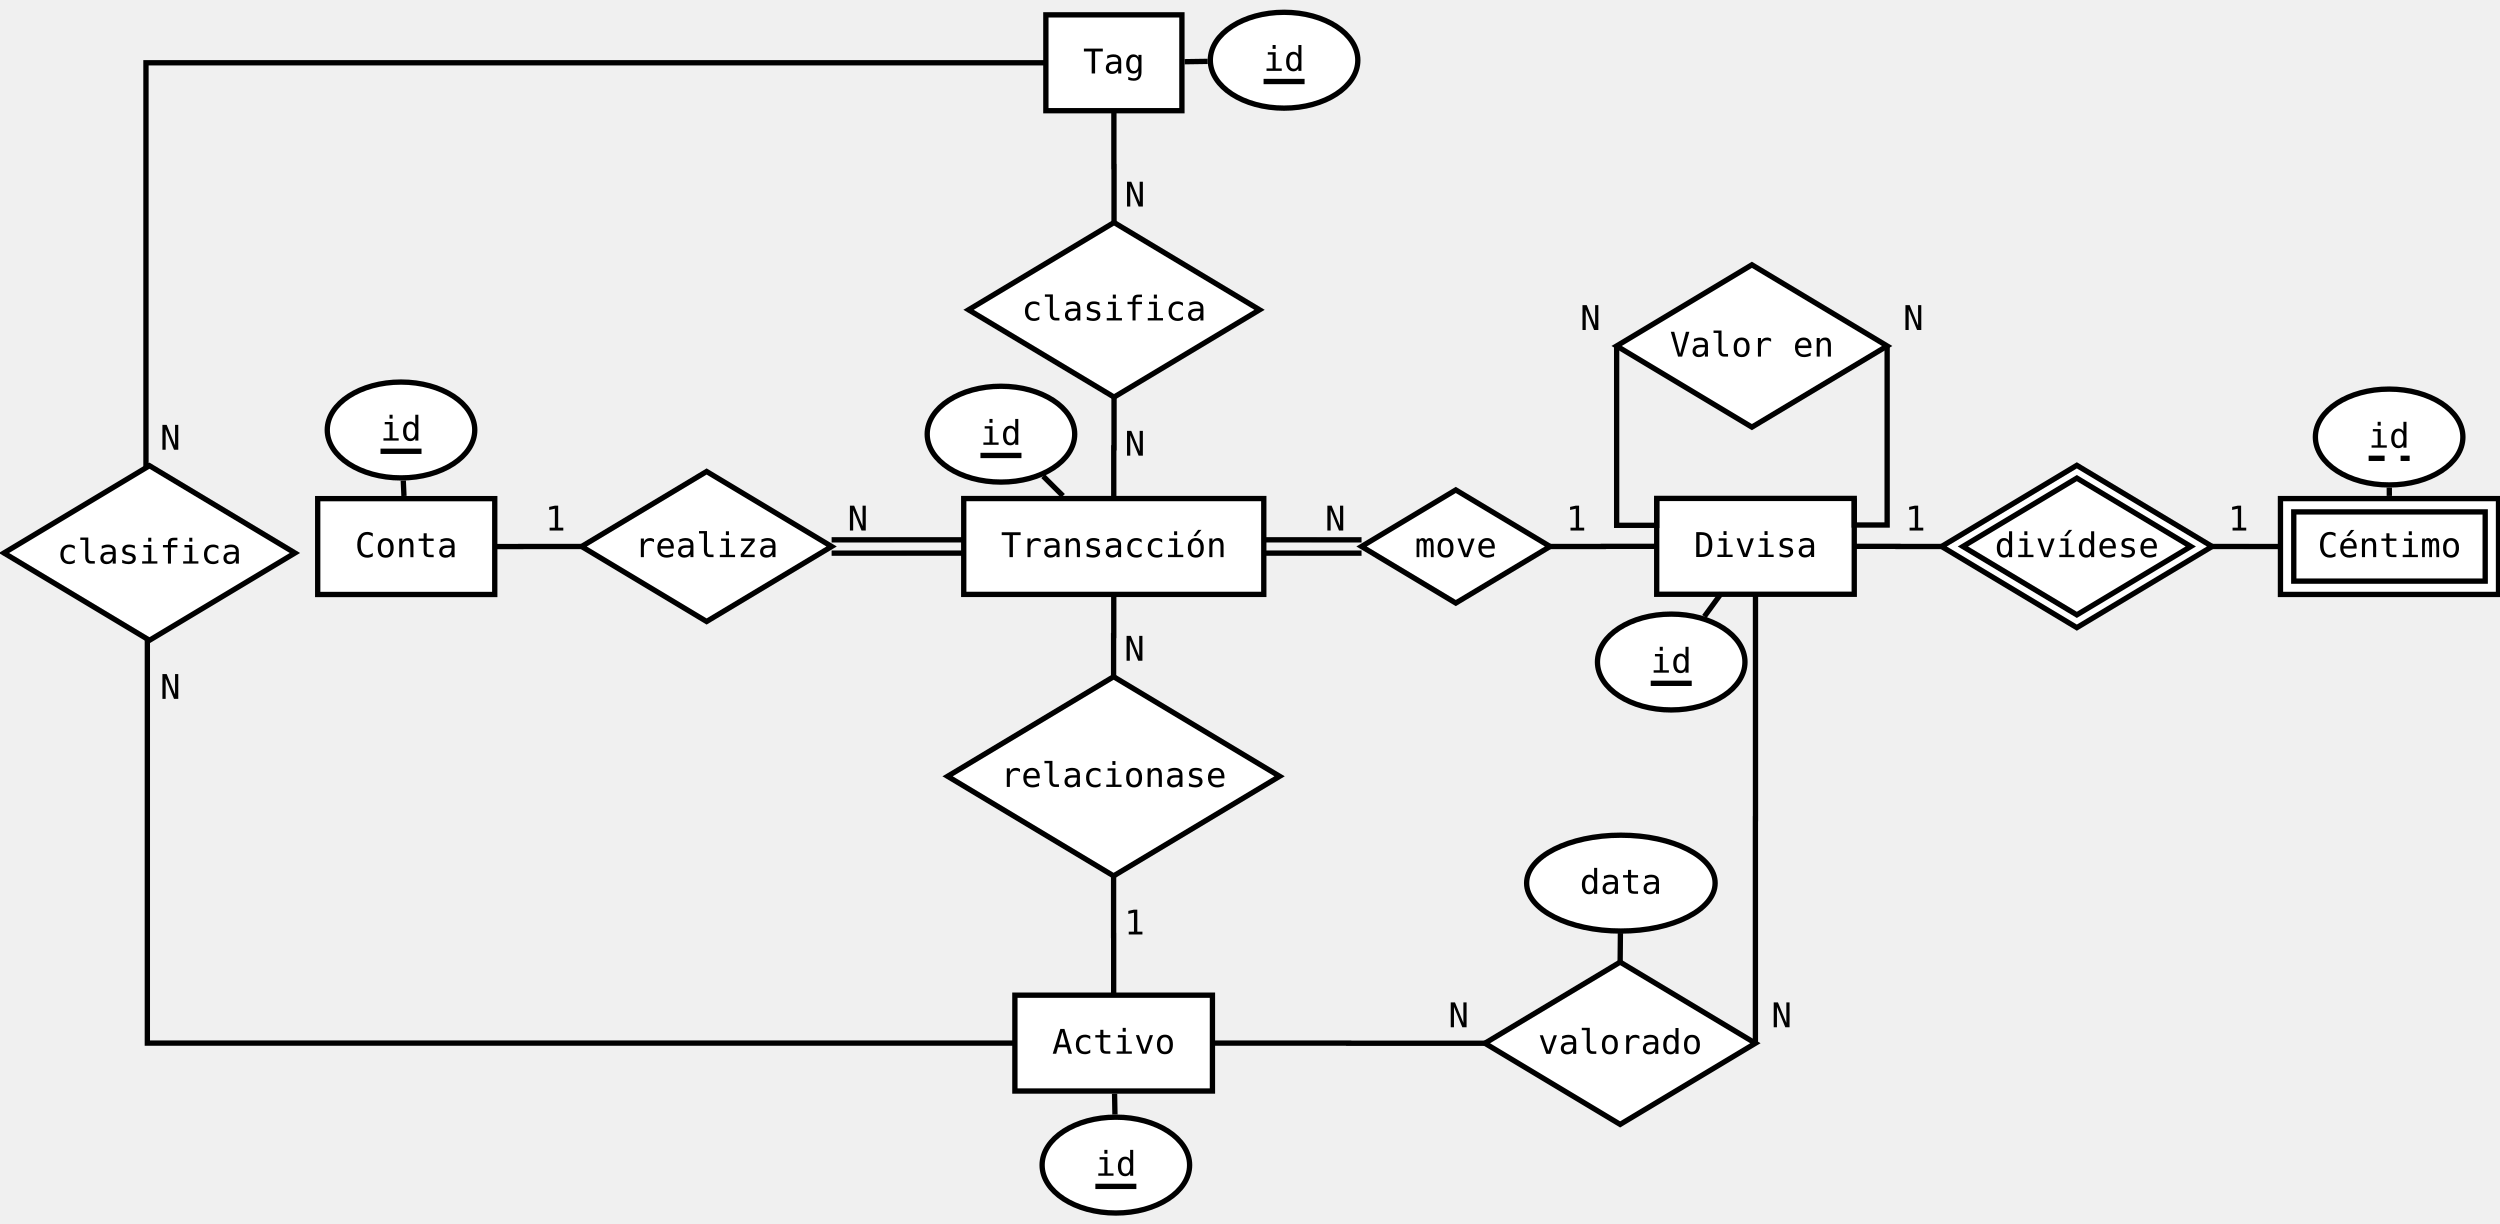
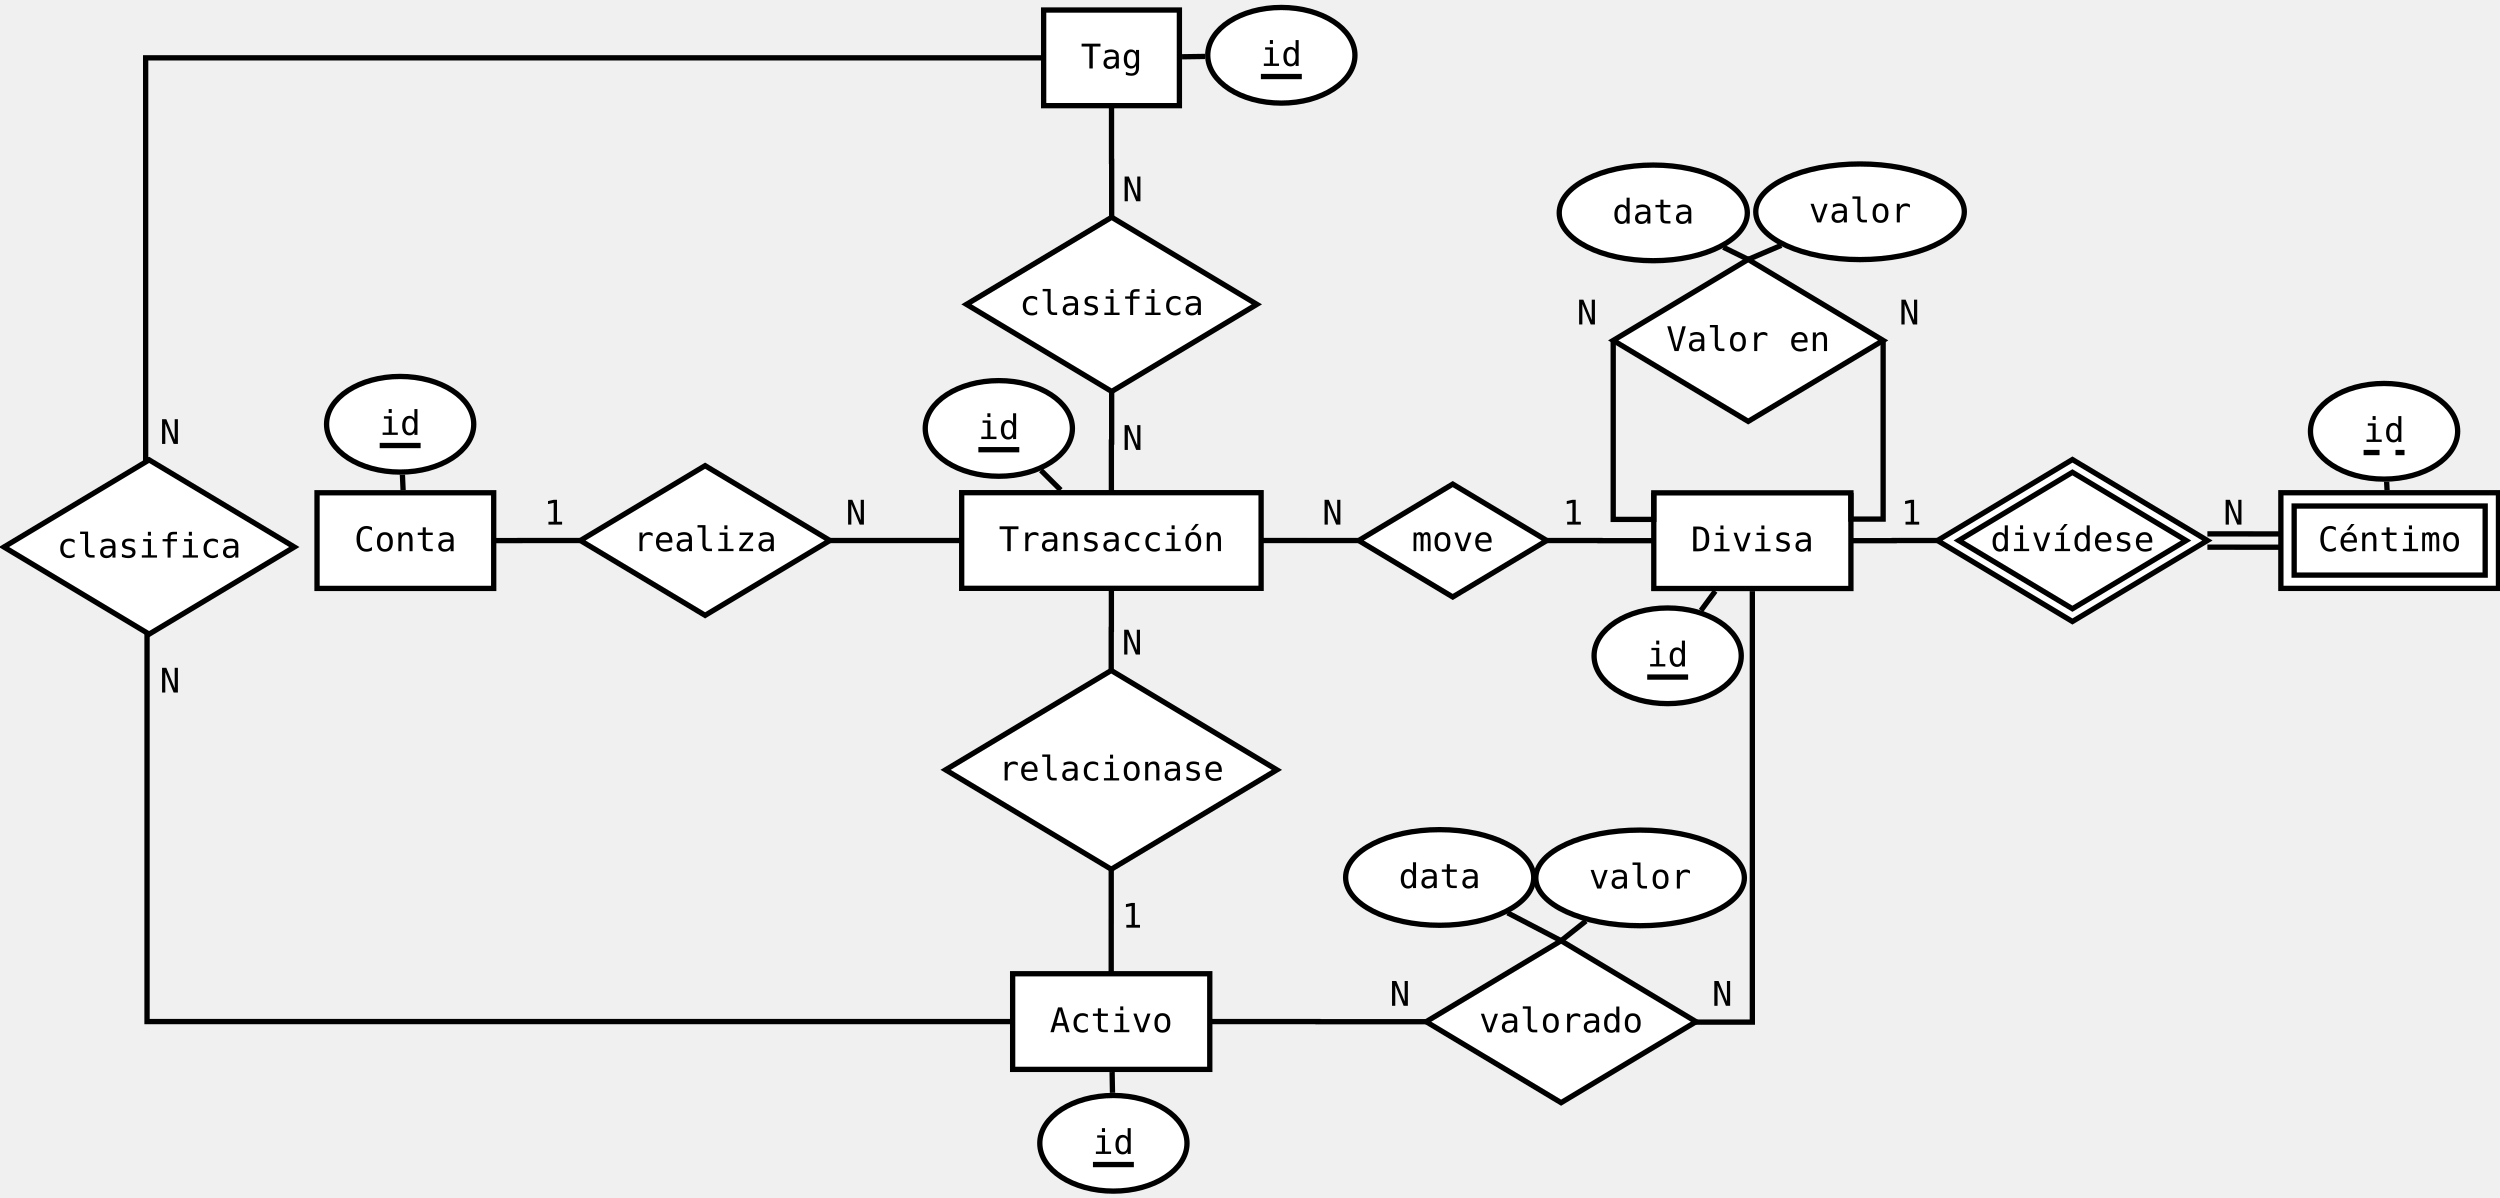
- <svg xmlns="http://www.w3.org/2000/svg" width="47cm" height="23cm" viewBox="341 91 939 453">
+ <svg xmlns="http://www.w3.org/2000/svg" width="48cm" height="23cm" viewBox="341 91 941 448">
  <g>
    <rect style="fill: #ffffff" x="702.978" y="275" width="112.7" height="36" />
    <rect style="fill: none; fill-opacity:0; stroke-width: 2; stroke: #000000" x="702.978" y="275" width="112.7" height="36" />
    <text font-size="12.8" style="fill: #000000;text-anchor:middle;font-family:monospace;font-style:normal;font-weight:normal" x="759.328" y="297">Transacción</text>
  </g>
  <g>
-     <rect style="fill: #ffffff" x="963.256" y="274.951" width="74.2" height="36" />
-     <rect style="fill: none; fill-opacity:0; stroke-width: 2; stroke: #000000" x="963.256" y="274.951" width="74.2" height="36" />
-     <text font-size="12.8" style="fill: #000000;text-anchor:middle;font-family:monospace;font-style:normal;font-weight:normal" x="1000.36" y="296.951">Divisa</text>
+     <rect style="fill: #ffffff" x="963.484" y="275.064" width="74.2" height="36" />
+     <rect style="fill: none; fill-opacity:0; stroke-width: 2; stroke: #000000" x="963.484" y="275.064" width="74.2" height="36" />
+     <text font-size="12.8" style="fill: #000000;text-anchor:middle;font-family:monospace;font-style:normal;font-weight:normal" x="1000.58" y="297.064">Divisa</text>
  </g>
  <g>
-     <rect style="fill: #ffffff" x="1197.54" y="275.015" width="81.9" height="36" />
-     <rect style="fill: none; fill-opacity:0; stroke-width: 2; stroke: #000000" x="1197.54" y="275.015" width="81.9" height="36" />
-     <rect style="fill: none; fill-opacity:0; stroke-width: 2; stroke: #000000" x="1202.54" y="280.015" width="71.9" height="26" />
-     <text font-size="12.8" style="fill: #000000;text-anchor:middle;font-family:monospace;font-style:normal;font-weight:normal" x="1238.49" y="297.015">Céntimo</text>
+     <rect style="fill: #ffffff" x="1199.52" y="275.022" width="81.9" height="36" />
+     <rect style="fill: none; fill-opacity:0; stroke-width: 2; stroke: #000000" x="1199.52" y="275.022" width="81.9" height="36" />
+     <rect style="fill: none; fill-opacity:0; stroke-width: 2; stroke: #000000" x="1204.52" y="280.022" width="71.9" height="26" />
+     <text font-size="12.8" style="fill: #000000;text-anchor:middle;font-family:monospace;font-style:normal;font-weight:normal" x="1240.47" y="297.022">Céntimo</text>
  </g>
  <g>
-     <rect style="fill: #ffffff" x="460.328" y="275.033" width="66.5" height="36" />
-     <rect style="fill: none; fill-opacity:0; stroke-width: 2; stroke: #000000" x="460.328" y="275.033" width="66.5" height="36" />
-     <text font-size="12.8" style="fill: #000000;text-anchor:middle;font-family:monospace;font-style:normal;font-weight:normal" x="493.578" y="297.033">Conta</text>
+     <rect style="fill: #ffffff" x="460.328" y="275.032" width="66.5" height="36" />
+     <rect style="fill: none; fill-opacity:0; stroke-width: 2; stroke: #000000" x="460.328" y="275.032" width="66.5" height="36" />
+     <text font-size="12.8" style="fill: #000000;text-anchor:middle;font-family:monospace;font-style:normal;font-weight:normal" x="493.578" y="297.032">Conta</text>
  </g>
  <g>
    <rect style="fill: #ffffff" x="733.826" y="93.325" width="51.1" height="36" />
    <rect style="fill: none; fill-opacity:0; stroke-width: 2; stroke: #000000" x="733.826" y="93.325" width="51.1" height="36" />
    <text font-size="12.8" style="fill: #000000;text-anchor:middle;font-family:monospace;font-style:normal;font-weight:normal" x="759.376" y="115.325">Tag</text>
  </g>
  <g>
-     <rect style="fill: #ffffff" x="722.192" y="461.535" width="74.2" height="36" />
-     <rect style="fill: none; fill-opacity:0; stroke-width: 2; stroke: #000000" x="722.192" y="461.535" width="74.2" height="36" />
-     <text font-size="12.8" style="fill: #000000;text-anchor:middle;font-family:monospace;font-style:normal;font-weight:normal" x="759.292" y="483.535">Activo</text>
+     <rect style="fill: #ffffff" x="722.158" y="456.07" width="74.2" height="36" />
+     <rect style="fill: none; fill-opacity:0; stroke-width: 2; stroke: #000000" x="722.158" y="456.07" width="74.2" height="36" />
+     <text font-size="12.8" style="fill: #000000;text-anchor:middle;font-family:monospace;font-style:normal;font-weight:normal" x="759.258" y="478.07">Activo</text>
  </g>
  <g>
    <polygon style="fill: #ffffff" points="559.452,293.004 606.402,264.834 653.352,293.004 606.402,321.174 " />
    <polygon style="fill: none; fill-opacity:0; stroke-width: 2; stroke: #000000" points="559.452,293.004 606.402,264.834 653.352,293.004 606.402,321.174 " />
    <text font-size="12.8" style="fill: #000000;text-anchor:end;font-family:monospace;font-style:normal;font-weight:normal" x="553.452" y="287.004">1</text>
    <text font-size="12.8" style="fill: #000000;text-anchor:start;font-family:monospace;font-style:normal;font-weight:normal" x="659.352" y="287.004">N</text>
    <text font-size="12.8" style="fill: #000000;text-anchor:middle;font-family:monospace;font-style:normal;font-weight:normal" x="606.402" y="297.004">realiza</text>
  </g>
  <g>
    <polygon style="fill: #ffffff" points="704.782,204.11 759.432,171.32 814.082,204.11 759.432,236.9 " />
    <polygon style="fill: none; fill-opacity:0; stroke-width: 2; stroke: #000000" points="704.782,204.11 759.432,171.32 814.082,204.11 759.432,236.9 " />
    <text font-size="12.8" style="fill: #000000;text-anchor:start;font-family:monospace;font-style:normal;font-weight:normal" x="763.432" y="165.32">N</text>
    <text font-size="12.8" style="fill: #000000;text-anchor:start;font-family:monospace;font-style:normal;font-weight:normal" x="763.432" y="258.9">N</text>
    <text font-size="12.8" style="fill: #000000;text-anchor:middle;font-family:monospace;font-style:normal;font-weight:normal" x="759.432" y="208.11">clasifica</text>
  </g>
  <g>
-     <polygon style="fill: #ffffff" points="852.395,293.006 887.795,271.766 923.195,293.006 887.795,314.246 " />
-     <polygon style="fill: none; fill-opacity:0; stroke-width: 2; stroke: #000000" points="852.395,293.006 887.795,271.766 923.195,293.006 887.795,314.246 " />
-     <text font-size="12.8" style="fill: #000000;text-anchor:end;font-family:monospace;font-style:normal;font-weight:normal" x="846.395" y="287.006">N</text>
-     <text font-size="12.8" style="fill: #000000;text-anchor:start;font-family:monospace;font-style:normal;font-weight:normal" x="929.195" y="287.006">1</text>
-     <text font-size="12.8" style="fill: #000000;text-anchor:middle;font-family:monospace;font-style:normal;font-weight:normal" x="887.795" y="297.006">move</text>
+     <polygon style="fill: #ffffff" points="852.396,293.006 887.796,271.766 923.196,293.006 887.796,314.246 " />
+     <polygon style="fill: none; fill-opacity:0; stroke-width: 2; stroke: #000000" points="852.396,293.006 887.796,271.766 923.196,293.006 887.796,314.246 " />
+     <text font-size="12.8" style="fill: #000000;text-anchor:end;font-family:monospace;font-style:normal;font-weight:normal" x="846.396" y="287.006">N</text>
+     <text font-size="12.8" style="fill: #000000;text-anchor:start;font-family:monospace;font-style:normal;font-weight:normal" x="929.196" y="287.006">1</text>
+     <text font-size="12.8" style="fill: #000000;text-anchor:middle;font-family:monospace;font-style:normal;font-weight:normal" x="887.796" y="297.006">move</text>
  </g>
  <g>
-     <polygon style="fill: #ffffff" points="1070.26,293.003 1121.06,262.523 1171.86,293.003 1121.06,323.483 " />
-     <polygon style="fill: none; fill-opacity:0; stroke-width: 2; stroke: #000000" points="1070.26,293.003 1121.06,262.523 1171.86,293.003 1121.06,323.483 " />
-     <polygon style="fill: none; fill-opacity:0; stroke-width: 2; stroke: #000000" points="1078.26,293.003 1121.06,267.323 1163.86,293.003 1121.06,318.683 " />
-     <text font-size="12.8" style="fill: #000000;text-anchor:end;font-family:monospace;font-style:normal;font-weight:normal" x="1064.26" y="287.003">1</text>
-     <text font-size="12.8" style="fill: #000000;text-anchor:start;font-family:monospace;font-style:normal;font-weight:normal" x="1177.86" y="287.003">1</text>
-     <text font-size="12.8" style="fill: #000000;text-anchor:middle;font-family:monospace;font-style:normal;font-weight:normal" x="1121.06" y="297.003">divídese</text>
+     <polygon style="fill: #ffffff" points="1070.26,293.004 1121.06,262.524 1171.86,293.004 1121.06,323.484 " />
+     <polygon style="fill: none; fill-opacity:0; stroke-width: 2; stroke: #000000" points="1070.26,293.004 1121.06,262.524 1171.86,293.004 1121.06,323.484 " />
+     <polygon style="fill: none; fill-opacity:0; stroke-width: 2; stroke: #000000" points="1078.26,293.004 1121.06,267.324 1163.86,293.004 1121.06,318.684 " />
+     <text font-size="12.8" style="fill: #000000;text-anchor:end;font-family:monospace;font-style:normal;font-weight:normal" x="1064.26" y="287.004">1</text>
+     <text font-size="12.8" style="fill: #000000;text-anchor:start;font-family:monospace;font-style:normal;font-weight:normal" x="1177.86" y="287.004">N</text>
+     <text font-size="12.8" style="fill: #000000;text-anchor:middle;font-family:monospace;font-style:normal;font-weight:normal" x="1121.06" y="297.004">divídese</text>
  </g>
  <g>
-     <polygon style="fill: #ffffff" points="342.479,295.449 397.129,262.659 451.779,295.449 397.129,328.239 " />
-     <polygon style="fill: none; fill-opacity:0; stroke-width: 2; stroke: #000000" points="342.479,295.449 397.129,262.659 451.779,295.449 397.129,328.239 " />
-     <text font-size="12.8" style="fill: #000000;text-anchor:start;font-family:monospace;font-style:normal;font-weight:normal" x="401.129" y="256.659">N</text>
-     <text font-size="12.8" style="fill: #000000;text-anchor:start;font-family:monospace;font-style:normal;font-weight:normal" x="401.129" y="350.239">N</text>
-     <text font-size="12.8" style="fill: #000000;text-anchor:middle;font-family:monospace;font-style:normal;font-weight:normal" x="397.129" y="299.449">clasifica</text>
+     <polygon style="fill: #ffffff" points="342.478,295.448 397.128,262.658 451.778,295.448 397.128,328.238 " />
+     <polygon style="fill: none; fill-opacity:0; stroke-width: 2; stroke: #000000" points="342.478,295.448 397.128,262.658 451.778,295.448 397.128,328.238 " />
+     <text font-size="12.8" style="fill: #000000;text-anchor:start;font-family:monospace;font-style:normal;font-weight:normal" x="401.128" y="256.658">N</text>
+     <text font-size="12.8" style="fill: #000000;text-anchor:start;font-family:monospace;font-style:normal;font-weight:normal" x="401.128" y="350.238">N</text>
+     <text font-size="12.8" style="fill: #000000;text-anchor:middle;font-family:monospace;font-style:normal;font-weight:normal" x="397.128" y="299.448">clasifica</text>
  </g>
  <g>
-     <polygon style="fill: #ffffff" points="898.726,479.587 949.526,449.107 1000.33,479.587 949.526,510.067 " />
-     <polygon style="fill: none; fill-opacity:0; stroke-width: 2; stroke: #000000" points="898.726,479.587 949.526,449.107 1000.33,479.587 949.526,510.067 " />
-     <text font-size="12.8" style="fill: #000000;text-anchor:end;font-family:monospace;font-style:normal;font-weight:normal" x="892.726" y="473.587">N</text>
-     <text font-size="12.8" style="fill: #000000;text-anchor:start;font-family:monospace;font-style:normal;font-weight:normal" x="1006.33" y="473.587">N</text>
-     <text font-size="12.8" style="fill: #000000;text-anchor:middle;font-family:monospace;font-style:normal;font-weight:normal" x="949.526" y="483.587">valorado</text>
+     <polygon style="fill: #ffffff" points="877.794,474.122 928.594,443.642 979.394,474.122 928.594,504.602 " />
+     <polygon style="fill: none; fill-opacity:0; stroke-width: 2; stroke: #000000" points="877.794,474.122 928.594,443.642 979.394,474.122 928.594,504.602 " />
+     <text font-size="12.8" style="fill: #000000;text-anchor:end;font-family:monospace;font-style:normal;font-weight:normal" x="871.794" y="468.122">N</text>
+     <text font-size="12.8" style="fill: #000000;text-anchor:start;font-family:monospace;font-style:normal;font-weight:normal" x="985.394" y="468.122">N</text>
+     <text font-size="12.8" style="fill: #000000;text-anchor:middle;font-family:monospace;font-style:normal;font-weight:normal" x="928.594" y="478.122">valorado</text>
  </g>
  <g>
    <polygon style="fill: #ffffff" points="696.916,379.322 759.266,341.912 821.616,379.322 759.266,416.732 " />
    <polygon style="fill: none; fill-opacity:0; stroke-width: 2; stroke: #000000" points="696.916,379.322 759.266,341.912 821.616,379.322 759.266,416.732 " />
    <text font-size="12.8" style="fill: #000000;text-anchor:start;font-family:monospace;font-style:normal;font-weight:normal" x="763.266" y="335.912">N</text>
    <text font-size="12.8" style="fill: #000000;text-anchor:start;font-family:monospace;font-style:normal;font-weight:normal" x="763.266" y="438.732">1</text>
    <text font-size="12.8" style="fill: #000000;text-anchor:middle;font-family:monospace;font-style:normal;font-weight:normal" x="759.266" y="383.322">relacionase</text>
  </g>
-   <polyline style="fill: none; fill-opacity:0; stroke-width: 2; stroke: #000000" points="526.828,293.033 536.621,293.033 536.621,293.004 559.452,293.004 " />
-   <g>
-     <polyline style="fill: none; fill-opacity:0; stroke-width: 2; stroke: #000000" points="653.352,290.504 675.665,290.504 675.665,290.5 702.978,290.5 " />
-     <polyline style="fill: none; fill-opacity:0; stroke-width: 2; stroke: #000000" points="653.352,295.504 680.665,295.504 680.665,295.5 702.978,295.5 " />
-   </g>
+   <polyline style="fill: none; fill-opacity:0; stroke-width: 2; stroke: #000000" points="526.828,293.032 536.622,293.032 536.622,293.004 559.452,293.004 " />
+   <polyline style="fill: none; fill-opacity:0; stroke-width: 2; stroke: #000000" points="653.352,293.004 678.165,293.004 678.165,293 702.978,293 " />
  <polyline style="fill: none; fill-opacity:0; stroke-width: 2; stroke: #000000" points="759.328,275 759.328,255.95 759.432,255.95 759.432,236.9 " />
  <polyline style="fill: none; fill-opacity:0; stroke-width: 2; stroke: #000000" points="759.432,171.32 759.432,150.322 759.376,150.322 759.376,129.325 " />
+   <polyline style="fill: none; fill-opacity:0; stroke-width: 2; stroke: #000000" points="815.678,293 832.098,293 832.098,293.006 852.396,293.006 " />
+   <polyline style="fill: none; fill-opacity:0; stroke-width: 2; stroke: #000000" points="923.196,293.006 943.226,293.006 943.226,293.064 963.484,293.064 " />
+   <polyline style="fill: none; fill-opacity:0; stroke-width: 2; stroke: #000000" points="733.826,111.325 395.824,111.325 395.824,262.658 397.128,262.658 " />
+   <polyline style="fill: none; fill-opacity:0; stroke-width: 2; stroke: #000000" points="397.128,328.238 396.342,328.238 396.342,474.07 722.158,474.07 " />
+   <polyline style="fill: none; fill-opacity:0; stroke-width: 2; stroke: #000000" points="759.266,416.732 759.266,436.401 759.258,436.401 759.258,456.07 " />
+   <polyline style="fill: none; fill-opacity:0; stroke-width: 2; stroke: #000000" points="759.328,311 759.328,326.456 759.266,326.456 759.266,341.912 " />
+   <polyline style="fill: none; fill-opacity:0; stroke-width: 2; stroke: #000000" points="877.794,474.122 837.076,474.122 837.076,474.07 796.358,474.07 " />
+   <polyline style="fill: none; fill-opacity:0; stroke-width: 2; stroke: #000000" points="979.394,474.122 979.394,474.276 1000.58,474.276 1000.58,312.055 " />
+   <polyline style="fill: none; fill-opacity:0; stroke-width: 2; stroke: #000000" points="1037.68,293.064 1053.97,293.064 1053.97,293.004 1070.26,293.004 " />
  <g>
-     <polyline style="fill: none; fill-opacity:0; stroke-width: 2; stroke: #000000" points="815.678,290.5 834.598,290.5 834.598,290.506 852.395,290.506 " />
-     <polyline style="fill: none; fill-opacity:0; stroke-width: 2; stroke: #000000" points="815.678,295.5 829.598,295.5 829.598,295.506 852.395,295.506 " />
+     <polyline style="fill: none; fill-opacity:0; stroke-width: 2; stroke: #000000" points="1171.86,290.504 1188.19,290.504 1188.19,290.522 1199.52,290.522 " />
+     <polyline style="fill: none; fill-opacity:0; stroke-width: 2; stroke: #000000" points="1171.86,295.504 1183.19,295.504 1183.19,295.522 1199.52,295.522 " />
  </g>
-   <polyline style="fill: none; fill-opacity:0; stroke-width: 2; stroke: #000000" points="923.195,293.006 943.225,293.006 943.225,292.951 963.256,292.951 " />
-   <polyline style="fill: none; fill-opacity:0; stroke-width: 2; stroke: #000000" points="733.826,111.325 395.825,111.325 395.825,262.659 397.129,262.659 " />
-   <polyline style="fill: none; fill-opacity:0; stroke-width: 2; stroke: #000000" points="397.129,328.239 396.343,328.239 396.343,479.535 722.192,479.535 " />
-   <polyline style="fill: none; fill-opacity:0; stroke-width: 2; stroke: #000000" points="759.266,416.732 759.266,439.133 759.292,439.133 759.292,461.535 " />
-   <polyline style="fill: none; fill-opacity:0; stroke-width: 2; stroke: #000000" points="759.328,311 759.328,326.456 759.266,326.456 759.266,341.912 " />
-   <polyline style="fill: none; fill-opacity:0; stroke-width: 2; stroke: #000000" points="898.726,479.587 847.559,479.587 847.559,479.535 796.392,479.535 " />
-   <polyline style="fill: none; fill-opacity:0; stroke-width: 2; stroke: #000000" points="1000.33,479.587 1000.33,395.269 1000.36,395.269 1000.36,310.951 " />
-   <polyline style="fill: none; fill-opacity:0; stroke-width: 2; stroke: #000000" points="1037.46,292.951 1053.86,292.951 1053.86,293.003 1070.26,293.003 " />
-   <polyline style="fill: none; fill-opacity:0; stroke-width: 2; stroke: #000000" points="1171.86,293.003 1184.7,293.003 1184.7,293.015 1197.54,293.015 " />
  <g>
-     <ellipse style="fill: #ffffff" cx="1238.36" cy="251.887" rx="27.7" ry="18" />
-     <ellipse style="fill: none; fill-opacity:0; stroke-width: 2; stroke: #000000" cx="1238.36" cy="251.887" rx="27.7" ry="18" />
-     <text font-size="12.8" style="fill: #000000;text-anchor:middle;font-family:monospace;font-style:normal;font-weight:normal" x="1238.36" y="255.887">id</text>
-     <line style="fill: none; fill-opacity:0; stroke-width: 2; stroke-dasharray: 6; stroke: #000000" x1="1230.66" y1="259.887" x2="1246.06" y2="259.887" />
+     <ellipse style="fill: #ffffff" cx="1238.36" cy="251.888" rx="27.7" ry="18" />
+     <ellipse style="fill: none; fill-opacity:0; stroke-width: 2; stroke: #000000" cx="1238.36" cy="251.888" rx="27.7" ry="18" />
+     <text font-size="12.8" style="fill: #000000;text-anchor:middle;font-family:monospace;font-style:normal;font-weight:normal" x="1238.36" y="255.888">id</text>
+     <line style="fill: none; fill-opacity:0; stroke-width: 2; stroke-dasharray: 6; stroke: #000000" x1="1230.66" y1="259.888" x2="1246.06" y2="259.888" />
  </g>
-   <line style="fill: none; fill-opacity:0; stroke-width: 2; stroke: #000000" x1="1238.42" y1="270.895" x2="1238.43" y2="274.007" />
+   <line style="fill: none; fill-opacity:0; stroke-width: 2; stroke: #000000" x1="1239.33" y1="270.868" x2="1239.49" y2="274.042" />
  <g>
-     <ellipse style="fill: #ffffff" cx="760.118" cy="525.353" rx="27.7" ry="18" />
-     <ellipse style="fill: none; fill-opacity:0; stroke-width: 2; stroke: #000000" cx="760.118" cy="525.353" rx="27.7" ry="18" />
-     <text font-size="12.8" style="fill: #000000;text-anchor:middle;font-family:monospace;font-style:normal;font-weight:normal" x="760.118" y="529.353">id</text>
-     <line style="fill: none; fill-opacity:0; stroke-width: 2; stroke: #000000" x1="752.418" y1="533.353" x2="767.818" y2="533.353" />
+     <ellipse style="fill: #ffffff" cx="760.084" cy="519.888" rx="27.7" ry="18" />
+     <ellipse style="fill: none; fill-opacity:0; stroke-width: 2; stroke: #000000" cx="760.084" cy="519.888" rx="27.7" ry="18" />
+     <text font-size="12.8" style="fill: #000000;text-anchor:middle;font-family:monospace;font-style:normal;font-weight:normal" x="760.084" y="523.888">id</text>
+     <line style="fill: none; fill-opacity:0; stroke-width: 2; stroke: #000000" x1="752.384" y1="527.888" x2="767.784" y2="527.888" />
  </g>
-   <line style="fill: none; fill-opacity:0; stroke-width: 2; stroke: #000000" x1="759.634" y1="498.529" x2="759.775" y2="506.359" />
+   <line style="fill: none; fill-opacity:0; stroke-width: 2; stroke: #000000" x1="759.6" y1="493.064" x2="759.742" y2="500.894" />
  <g>
-     <ellipse style="fill: #ffffff" cx="491.619" cy="249.245" rx="27.7" ry="18" />
-     <ellipse style="fill: none; fill-opacity:0; stroke-width: 2; stroke: #000000" cx="491.619" cy="249.245" rx="27.7" ry="18" />
-     <text font-size="12.8" style="fill: #000000;text-anchor:middle;font-family:monospace;font-style:normal;font-weight:normal" x="491.619" y="253.245">id</text>
-     <line style="fill: none; fill-opacity:0; stroke-width: 2; stroke: #000000" x1="483.919" y1="257.245" x2="499.319" y2="257.245" />
+     <ellipse style="fill: #ffffff" cx="491.618" cy="249.244" rx="27.7" ry="18" />
+     <ellipse style="fill: none; fill-opacity:0; stroke-width: 2; stroke: #000000" cx="491.618" cy="249.244" rx="27.7" ry="18" />
+     <text font-size="12.8" style="fill: #000000;text-anchor:middle;font-family:monospace;font-style:normal;font-weight:normal" x="491.618" y="253.244">id</text>
+     <line style="fill: none; fill-opacity:0; stroke-width: 2; stroke: #000000" x1="483.918" y1="257.244" x2="499.318" y2="257.244" />
  </g>
-   <line style="fill: none; fill-opacity:0; stroke-width: 2; stroke: #000000" x1="492.728" y1="274.036" x2="492.469" y2="268.242" />
+   <line style="fill: none; fill-opacity:0; stroke-width: 2; stroke: #000000" x1="492.728" y1="274.035" x2="492.468" y2="268.241" />
  <g>
-     <ellipse style="fill: #ffffff" cx="823.299" cy="110.361" rx="27.7" ry="18" />
-     <ellipse style="fill: none; fill-opacity:0; stroke-width: 2; stroke: #000000" cx="823.299" cy="110.361" rx="27.7" ry="18" />
-     <text font-size="12.8" style="fill: #000000;text-anchor:middle;font-family:monospace;font-style:normal;font-weight:normal" x="823.299" y="114.361">id</text>
-     <line style="fill: none; fill-opacity:0; stroke-width: 2; stroke: #000000" x1="815.599" y1="118.361" x2="830.999" y2="118.361" />
+     <ellipse style="fill: #ffffff" cx="823.298" cy="110.361" rx="27.7" ry="18" />
+     <ellipse style="fill: none; fill-opacity:0; stroke-width: 2; stroke: #000000" cx="823.298" cy="110.361" rx="27.7" ry="18" />
+     <text font-size="12.8" style="fill: #000000;text-anchor:middle;font-family:monospace;font-style:normal;font-weight:normal" x="823.298" y="114.361">id</text>
+     <line style="fill: none; fill-opacity:0; stroke-width: 2; stroke: #000000" x1="815.598" y1="118.361" x2="830.998" y2="118.361" />
  </g>
-   <line style="fill: none; fill-opacity:0; stroke-width: 2; stroke: #000000" x1="785.922" y1="110.925" x2="794.607" y2="110.794" />
+   <line style="fill: none; fill-opacity:0; stroke-width: 2; stroke: #000000" x1="785.922" y1="110.925" x2="794.606" y2="110.794" />
  <g>
-     <ellipse style="fill: #ffffff" cx="716.958" cy="250.817" rx="27.7" ry="18" />
-     <ellipse style="fill: none; fill-opacity:0; stroke-width: 2; stroke: #000000" cx="716.958" cy="250.817" rx="27.7" ry="18" />
-     <text font-size="12.8" style="fill: #000000;text-anchor:middle;font-family:monospace;font-style:normal;font-weight:normal" x="716.958" y="254.817">id</text>
-     <line style="fill: none; fill-opacity:0; stroke-width: 2; stroke: #000000" x1="709.258" y1="258.817" x2="724.658" y2="258.817" />
+     <ellipse style="fill: #ffffff" cx="716.958" cy="250.816" rx="27.7" ry="18" />
+     <ellipse style="fill: none; fill-opacity:0; stroke-width: 2; stroke: #000000" cx="716.958" cy="250.816" rx="27.7" ry="18" />
+     <text font-size="12.8" style="fill: #000000;text-anchor:middle;font-family:monospace;font-style:normal;font-weight:normal" x="716.958" y="254.816">id</text>
+     <line style="fill: none; fill-opacity:0; stroke-width: 2; stroke: #000000" x1="709.258" y1="258.816" x2="724.658" y2="258.816" />
  </g>
  <g>
    <ellipse style="fill: #ffffff" cx="968.708" cy="336.398" rx="27.7" ry="18" />
    <ellipse style="fill: none; fill-opacity:0; stroke-width: 2; stroke: #000000" cx="968.708" cy="336.398" rx="27.7" ry="18" />
    <text font-size="12.8" style="fill: #000000;text-anchor:middle;font-family:monospace;font-style:normal;font-weight:normal" x="968.708" y="340.398">id</text>
    <line style="fill: none; fill-opacity:0; stroke-width: 2; stroke: #000000" x1="961.008" y1="344.398" x2="976.408" y2="344.398" />
  </g>
-   <line style="fill: none; fill-opacity:0; stroke-width: 2; stroke: #000000" x1="740.243" y1="273.999" x2="732.81" y2="266.599" />
-   <line style="fill: none; fill-opacity:0; stroke-width: 2; stroke: #000000" x1="987.499" y1="310.601" x2="981.14" y2="319.331" />
+   <line style="fill: none; fill-opacity:0; stroke-width: 2; stroke: #000000" x1="740.243" y1="273.999" x2="732.811" y2="266.599" />
+   <line style="fill: none; fill-opacity:0; stroke-width: 2; stroke: #000000" x1="986.623" y1="312.044" x2="981.237" y2="319.365" />
  <g>
-     <polygon style="fill: #ffffff" points="948.213,217.688 999.013,187.208 1049.81,217.688 999.013,248.168 " />
-     <polygon style="fill: none; fill-opacity:0; stroke-width: 2; stroke: #000000" points="948.213,217.688 999.013,187.208 1049.81,217.688 999.013,248.168 " />
-     <text font-size="12.8" style="fill: #000000;text-anchor:end;font-family:monospace;font-style:normal;font-weight:normal" x="942.213" y="211.688">N</text>
+     <polygon style="fill: #ffffff" points="948.214,217.688 999.014,187.208 1049.81,217.688 999.014,248.168 " />
+     <polygon style="fill: none; fill-opacity:0; stroke-width: 2; stroke: #000000" points="948.214,217.688 999.014,187.208 1049.81,217.688 999.014,248.168 " />
+     <text font-size="12.8" style="fill: #000000;text-anchor:end;font-family:monospace;font-style:normal;font-weight:normal" x="942.214" y="211.688">N</text>
    <text font-size="12.8" style="fill: #000000;text-anchor:start;font-family:monospace;font-style:normal;font-weight:normal" x="1055.81" y="211.688">N</text>
-     <text font-size="12.8" style="fill: #000000;text-anchor:middle;font-family:monospace;font-style:normal;font-weight:normal" x="999.013" y="221.688">Valor en</text>
+     <text font-size="12.8" style="fill: #000000;text-anchor:middle;font-family:monospace;font-style:normal;font-weight:normal" x="999.014" y="221.688">Valor en</text>
  </g>
-   <polyline style="fill: none; fill-opacity:0; stroke-width: 2; stroke: #000000" points="963.256,274.951 963.256,285.055 948.213,285.055 948.213,217.688 " />
-   <polyline style="fill: none; fill-opacity:0; stroke-width: 2; stroke: #000000" points="1037.46,274.951 1037.46,284.938 1049.81,284.938 1049.81,217.688 " />
+   <polyline style="fill: none; fill-opacity:0; stroke-width: 2; stroke: #000000" points="963.484,275.064 963.484,285.054 948.214,285.054 948.214,217.688 " />
+   <polyline style="fill: none; fill-opacity:0; stroke-width: 2; stroke: #000000" points="1037.68,275.064 1037.68,284.938 1049.81,284.938 1049.81,217.688 " />
  <g>
-     <ellipse style="fill: #ffffff" cx="949.799" cy="419.444" rx="35.4" ry="18" />
-     <ellipse style="fill: none; fill-opacity:0; stroke-width: 2; stroke: #000000" cx="949.799" cy="419.444" rx="35.4" ry="18" />
-     <text font-size="12.8" style="fill: #000000;text-anchor:middle;font-family:monospace;font-style:normal;font-weight:normal" x="949.799" y="423.444">data</text>
+     <ellipse style="fill: #ffffff" cx="882.894" cy="419.83" rx="35.4" ry="18" />
+     <ellipse style="fill: none; fill-opacity:0; stroke-width: 2; stroke: #000000" cx="882.894" cy="419.83" rx="35.4" ry="18" />
+     <text font-size="12.8" style="fill: #000000;text-anchor:middle;font-family:monospace;font-style:normal;font-weight:normal" x="882.894" y="423.83">data</text>
  </g>
-   <line style="fill: none; fill-opacity:0; stroke-width: 2; stroke: #000000" x1="949.526" y1="449.107" x2="949.626" y2="438.215" />
+   <line style="fill: none; fill-opacity:0; stroke-width: 2; stroke: #000000" x1="928.594" y1="443.642" x2="908.466" y2="433.154" />
+   <g>
+     <ellipse style="fill: #ffffff" cx="963.294" cy="169.683" rx="35.4" ry="18" />
+     <ellipse style="fill: none; fill-opacity:0; stroke-width: 2; stroke: #000000" cx="963.294" cy="169.683" rx="35.4" ry="18" />
+     <text font-size="12.8" style="fill: #000000;text-anchor:middle;font-family:monospace;font-style:normal;font-weight:normal" x="963.294" y="173.683">data</text>
+   </g>
+   <line style="fill: none; fill-opacity:0; stroke-width: 2; stroke: #000000" x1="999.014" y1="187.208" x2="989.674" y2="182.625" />
+   <g>
+     <ellipse style="fill: #ffffff" cx="958.334" cy="419.994" rx="39.25" ry="18" />
+     <ellipse style="fill: none; fill-opacity:0; stroke-width: 2; stroke: #000000" cx="958.334" cy="419.994" rx="39.25" ry="18" />
+     <text font-size="12.8" style="fill: #000000;text-anchor:middle;font-family:monospace;font-style:normal;font-weight:normal" x="958.334" y="423.994">valor</text>
+   </g>
+   <line style="fill: none; fill-opacity:0; stroke-width: 2; stroke: #000000" x1="928.594" y1="443.642" x2="937.939" y2="436.212" />
+   <g>
+     <ellipse style="fill: #ffffff" cx="1041.12" cy="169.265" rx="39.25" ry="18" />
+     <ellipse style="fill: none; fill-opacity:0; stroke-width: 2; stroke: #000000" cx="1041.12" cy="169.265" rx="39.25" ry="18" />
+     <text font-size="12.8" style="fill: #000000;text-anchor:middle;font-family:monospace;font-style:normal;font-weight:normal" x="1041.12" y="173.265">valor</text>
+   </g>
+   <line style="fill: none; fill-opacity:0; stroke-width: 2; stroke: #000000" x1="999.014" y1="187.208" x2="1011.47" y2="181.898" />
</svg>
